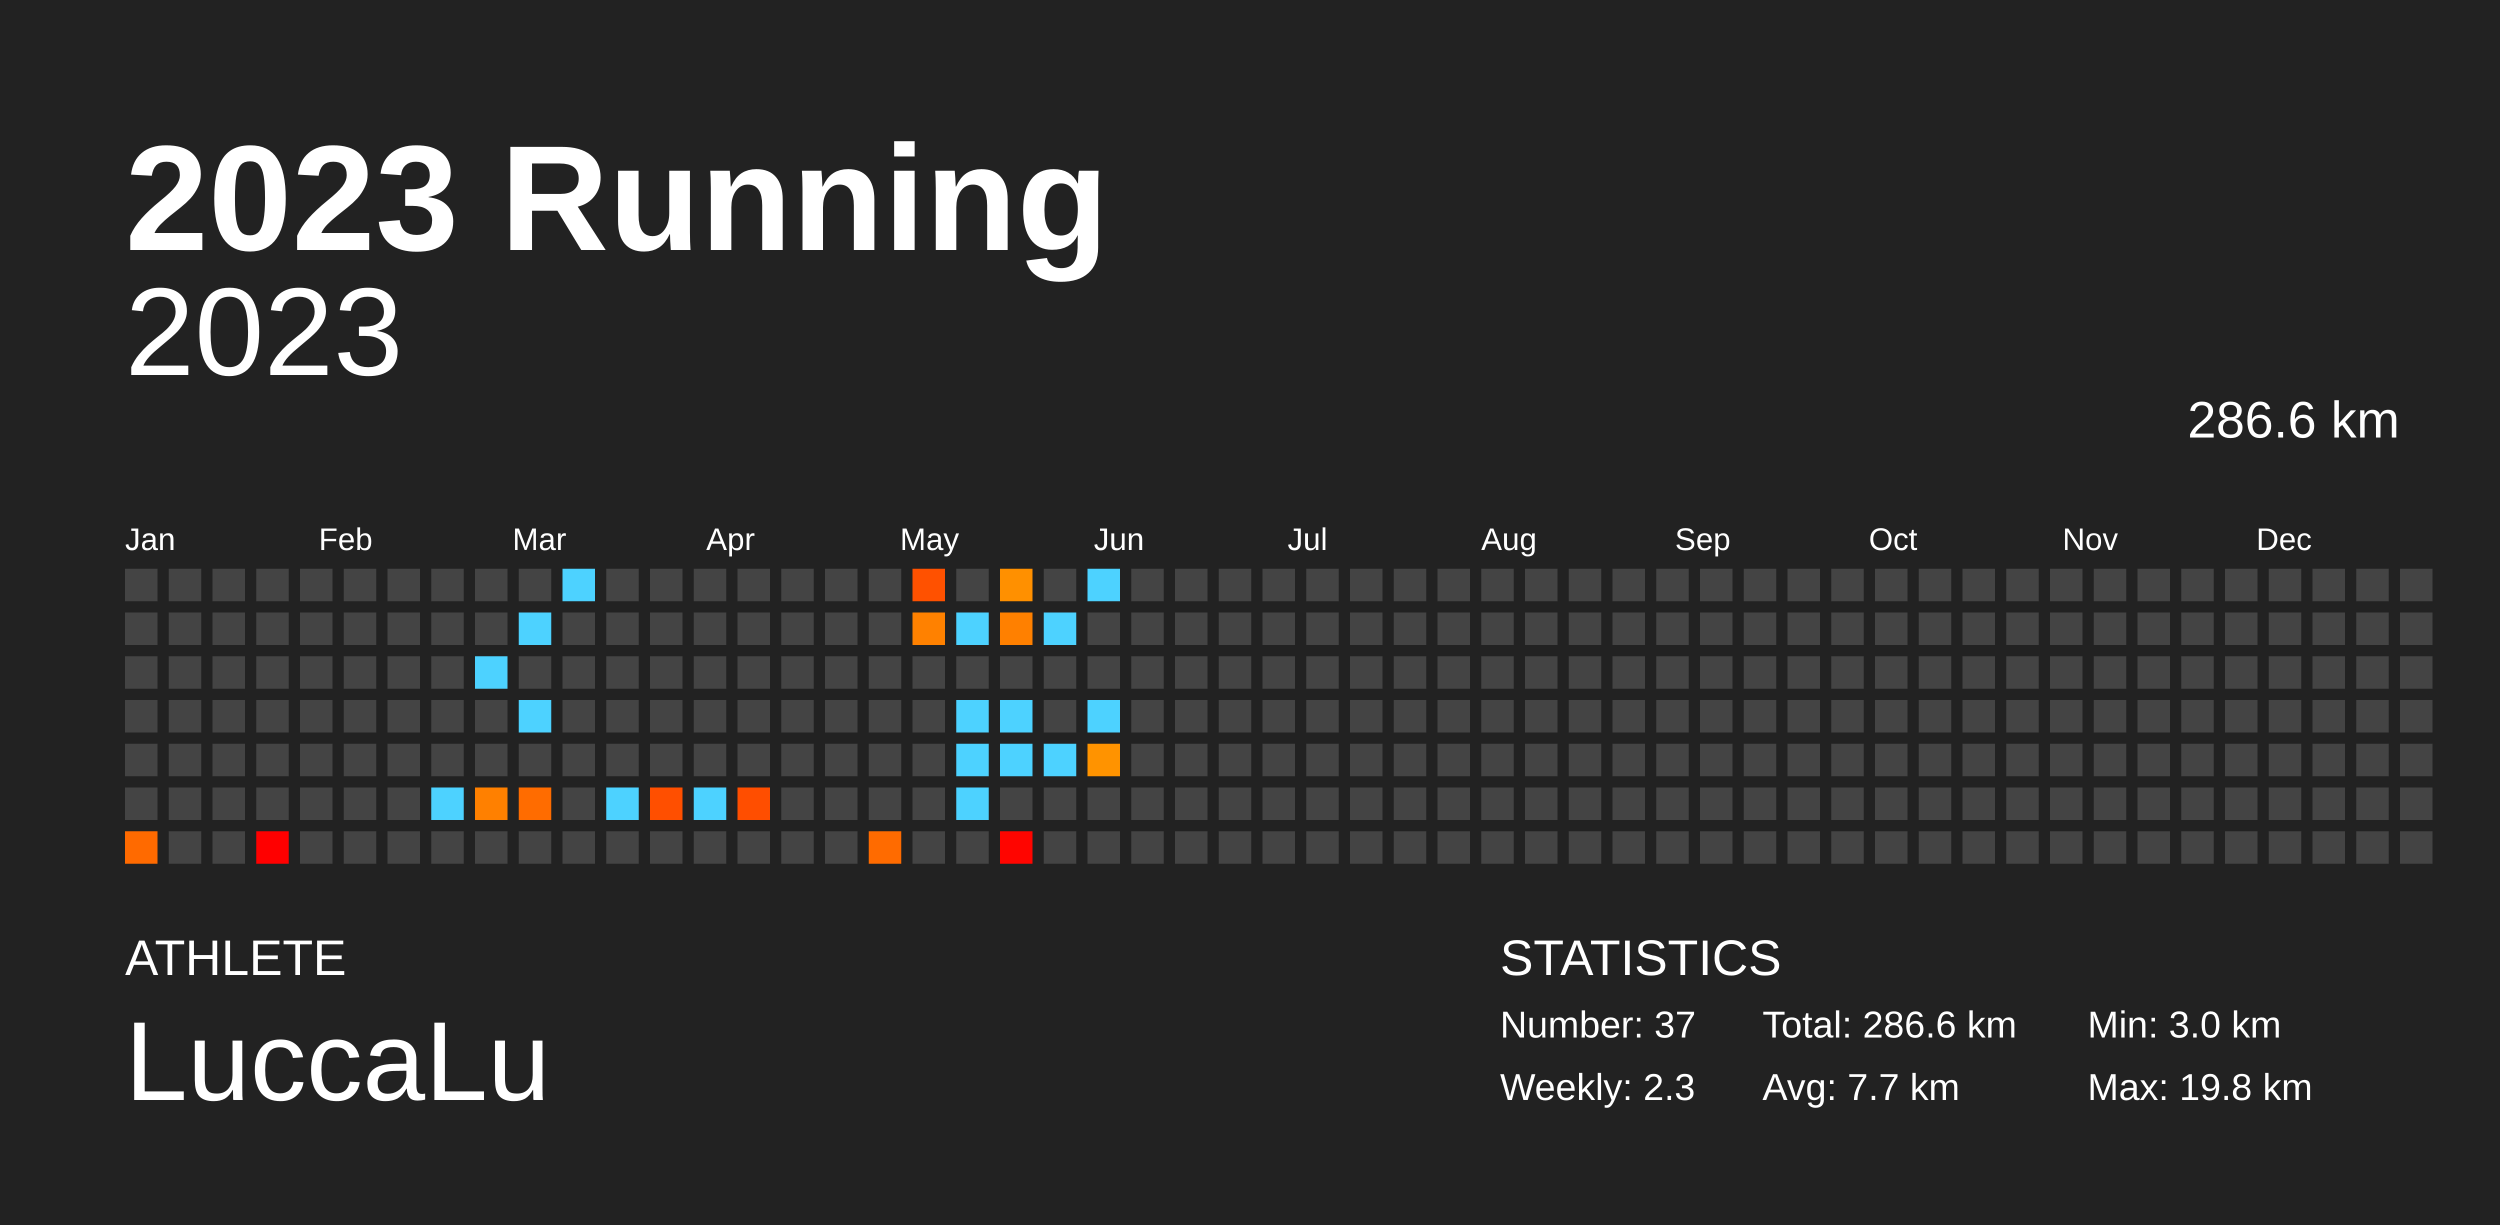
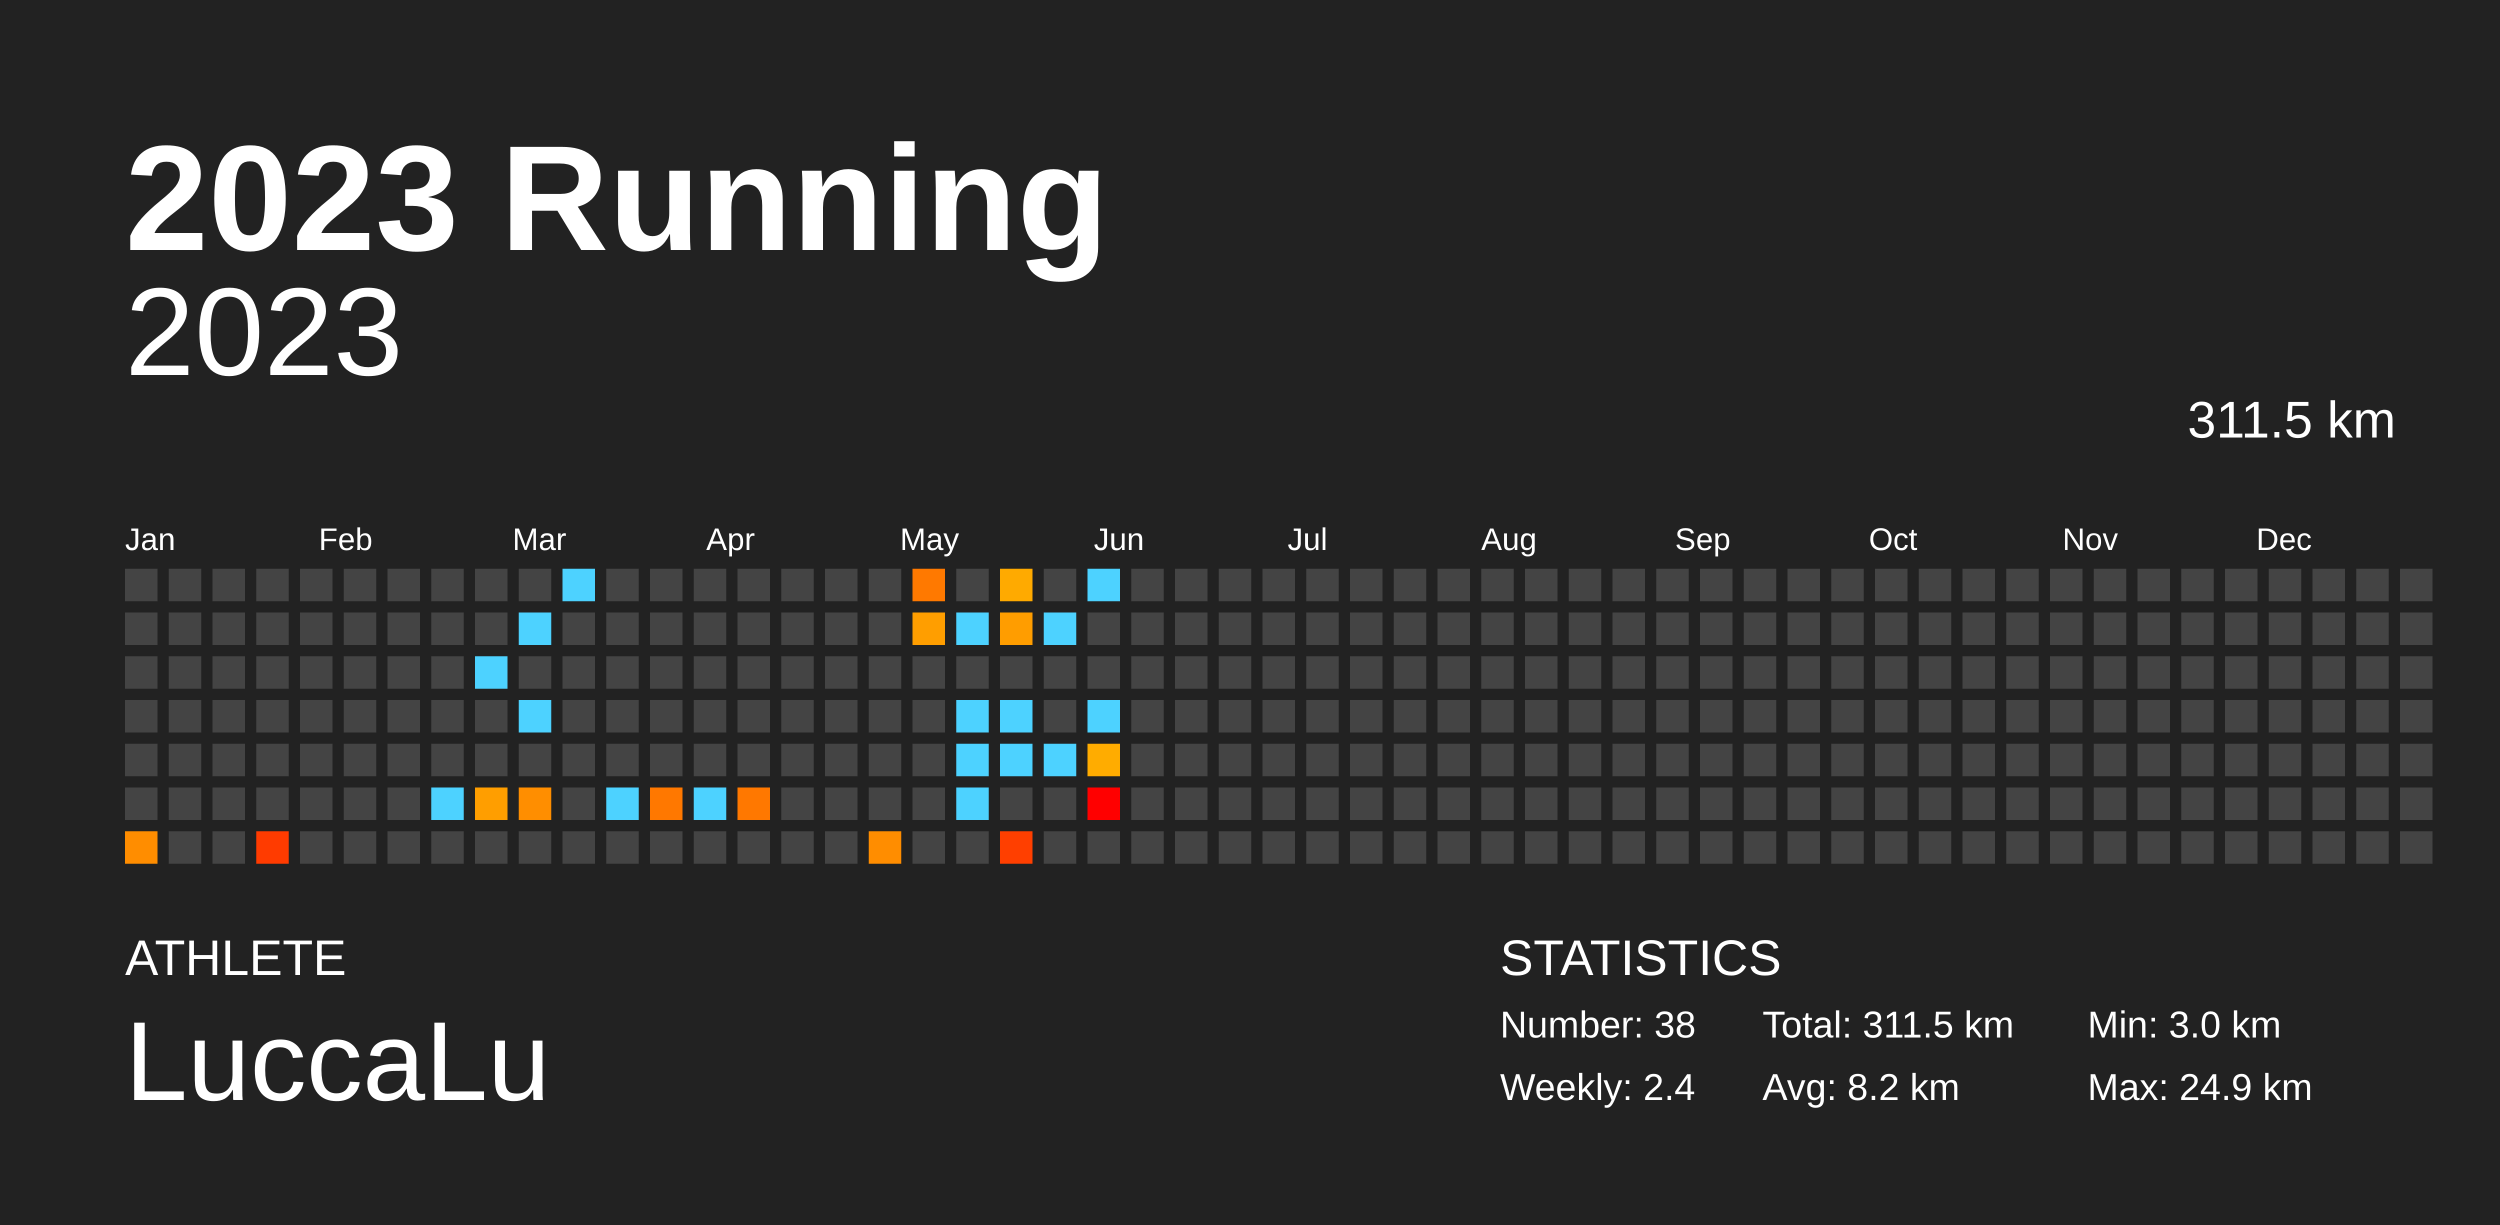
<svg xmlns="http://www.w3.org/2000/svg" baseProfile="full" height="98mm" version="1.1" viewBox="0,0,200,98" width="200mm">
  <defs />
  <rect fill="#222222" height="98" width="200" x="0" y="0" />
  <text fill="#FFFFFF" style="font-size:12px; font-family:Arial; font-weight:bold;" x="10" y="20">2023 Running</text>
  <text fill="#FFFFFF" style="font-size:4px; font-family:Arial" x="10" y="78">ATHLETE</text>
  <text fill="#FFFFFF" style="font-size:9px; font-family:Arial" x="10" y="88">LuccaLu</text>
  <text fill="#FFFFFF" style="font-size:4px; font-family:Arial" x="120" y="78">STATISTICS</text>
-   <text fill="#FFFFFF" style="font-size:3px; font-family:Arial" x="120" y="83">Number: 37</text>
-   <text fill="#FFFFFF" style="font-size:3px; font-family:Arial" x="120" y="88">Weekly: 2.3</text>
-   <text fill="#FFFFFF" style="font-size:3px; font-family:Arial" x="141" y="83">Total: 286.6 km</text>
-   <text fill="#FFFFFF" style="font-size:3px; font-family:Arial" x="141" y="88">Avg: 7.7 km</text>
+   <text fill="#FFFFFF" style="font-size:3px; font-family:Arial" x="120" y="83">Number: 38</text>
+   <text fill="#FFFFFF" style="font-size:3px; font-family:Arial" x="120" y="88">Weekly: 2.4</text>
+   <text fill="#FFFFFF" style="font-size:3px; font-family:Arial" x="141" y="83">Total: 311.5 km</text>
+   <text fill="#FFFFFF" style="font-size:3px; font-family:Arial" x="141" y="88">Avg: 8.2 km</text>
  <text fill="#FFFFFF" style="font-size:3px; font-family:Arial" x="167" y="83">Min: 3.0 km</text>
-   <text fill="#FFFFFF" style="font-size:3px; font-family:Arial" x="167" y="88">Max: 19.8 km</text>
+   <text fill="#FFFFFF" style="font-size:3px; font-family:Arial" x="167" y="88">Max: 24.9 km</text>
  <text alignment-baseline="hanging" fill="#FFFFFF" style="font-size:10.0px; font-family:Arial;" x="10" y="30">2023</text>
-   <text alignment-baseline="hanging" fill="#FFFFFF" style="font-size:4.125px; font-family:Arial;" x="175" y="35">286.6 km</text>
+   <text alignment-baseline="hanging" fill="#FFFFFF" style="font-size:4.125px; font-family:Arial;" x="175" y="35">311.5 km</text>
  <text fill="#FFFFFF" style="font-size:2.5px; font-family:Arial" x="10.0" y="44">Jan</text>
  <text fill="#FFFFFF" style="font-size:2.5px; font-family:Arial" x="25.5" y="44">Feb</text>
  <text fill="#FFFFFF" style="font-size:2.5px; font-family:Arial" x="41.0" y="44">Mar</text>
  <text fill="#FFFFFF" style="font-size:2.5px; font-family:Arial" x="56.5" y="44">Apr</text>
  <text fill="#FFFFFF" style="font-size:2.5px; font-family:Arial" x="72.0" y="44">May</text>
  <text fill="#FFFFFF" style="font-size:2.5px; font-family:Arial" x="87.5" y="44">Jun</text>
  <text fill="#FFFFFF" style="font-size:2.5px; font-family:Arial" x="103.0" y="44">Jul</text>
  <text fill="#FFFFFF" style="font-size:2.5px; font-family:Arial" x="118.5" y="44">Aug</text>
  <text fill="#FFFFFF" style="font-size:2.5px; font-family:Arial" x="134.0" y="44">Sep</text>
  <text fill="#FFFFFF" style="font-size:2.5px; font-family:Arial" x="149.5" y="44">Oct</text>
  <text fill="#FFFFFF" style="font-size:2.5px; font-family:Arial" x="165.0" y="44">Nov</text>
  <text fill="#FFFFFF" style="font-size:2.5px; font-family:Arial" x="180.5" y="44">Dec</text>
  <rect fill="#444444" height="2.6" width="2.6" x="10.0" y="45.5" />
  <rect fill="#444444" height="2.6" width="2.6" x="10.0" y="49.0" />
  <rect fill="#444444" height="2.6" width="2.6" x="10.0" y="52.5" />
  <rect fill="#444444" height="2.6" width="2.6" x="10.0" y="56.0" />
  <rect fill="#444444" height="2.6" width="2.6" x="10.0" y="59.5" />
  <rect fill="#444444" height="2.6" width="2.6" x="10.0" y="63.0" />
-   <rect fill="#ff6a00" height="2.6" width="2.6" x="10.0" y="66.5" />
+   <rect fill="#ff8d00" height="2.6" width="2.6" x="10.0" y="66.5" />
  <rect fill="#444444" height="2.6" width="2.6" x="13.5" y="45.5" />
  <rect fill="#444444" height="2.6" width="2.6" x="13.5" y="49.0" />
  <rect fill="#444444" height="2.6" width="2.6" x="13.5" y="52.5" />
  <rect fill="#444444" height="2.6" width="2.6" x="13.5" y="56.0" />
  <rect fill="#444444" height="2.6" width="2.6" x="13.5" y="59.5" />
  <rect fill="#444444" height="2.6" width="2.6" x="13.5" y="63.0" />
  <rect fill="#444444" height="2.6" width="2.6" x="13.5" y="66.5" />
  <rect fill="#444444" height="2.6" width="2.6" x="17.0" y="45.5" />
  <rect fill="#444444" height="2.6" width="2.6" x="17.0" y="49.0" />
  <rect fill="#444444" height="2.6" width="2.6" x="17.0" y="52.5" />
  <rect fill="#444444" height="2.6" width="2.6" x="17.0" y="56.0" />
  <rect fill="#444444" height="2.6" width="2.6" x="17.0" y="59.5" />
  <rect fill="#444444" height="2.6" width="2.6" x="17.0" y="63.0" />
  <rect fill="#444444" height="2.6" width="2.6" x="17.0" y="66.5" />
  <rect fill="#444444" height="2.6" width="2.6" x="20.5" y="45.5" />
  <rect fill="#444444" height="2.6" width="2.6" x="20.5" y="49.0" />
  <rect fill="#444444" height="2.6" width="2.6" x="20.5" y="52.5" />
  <rect fill="#444444" height="2.6" width="2.6" x="20.5" y="56.0" />
  <rect fill="#444444" height="2.6" width="2.6" x="20.5" y="59.5" />
  <rect fill="#444444" height="2.6" width="2.6" x="20.5" y="63.0" />
-   <rect fill="#ff0000" height="2.6" width="2.6" x="20.5" y="66.5" />
+   <rect fill="#ff3b00" height="2.6" width="2.6" x="20.5" y="66.5" />
  <rect fill="#444444" height="2.6" width="2.6" x="24.0" y="45.5" />
  <rect fill="#444444" height="2.6" width="2.6" x="24.0" y="49.0" />
  <rect fill="#444444" height="2.6" width="2.6" x="24.0" y="52.5" />
  <rect fill="#444444" height="2.6" width="2.6" x="24.0" y="56.0" />
  <rect fill="#444444" height="2.6" width="2.6" x="24.0" y="59.5" />
  <rect fill="#444444" height="2.6" width="2.6" x="24.0" y="63.0" />
  <rect fill="#444444" height="2.6" width="2.6" x="24.0" y="66.5" />
  <rect fill="#444444" height="2.6" width="2.6" x="27.5" y="45.5" />
  <rect fill="#444444" height="2.6" width="2.6" x="27.5" y="49.0" />
  <rect fill="#444444" height="2.6" width="2.6" x="27.5" y="52.5" />
  <rect fill="#444444" height="2.6" width="2.6" x="27.5" y="56.0" />
  <rect fill="#444444" height="2.6" width="2.6" x="27.5" y="59.5" />
  <rect fill="#444444" height="2.6" width="2.6" x="27.5" y="63.0" />
  <rect fill="#444444" height="2.6" width="2.6" x="27.5" y="66.5" />
  <rect fill="#444444" height="2.6" width="2.6" x="31.0" y="45.5" />
  <rect fill="#444444" height="2.6" width="2.6" x="31.0" y="49.0" />
  <rect fill="#444444" height="2.6" width="2.6" x="31.0" y="52.5" />
  <rect fill="#444444" height="2.6" width="2.6" x="31.0" y="56.0" />
  <rect fill="#444444" height="2.6" width="2.6" x="31.0" y="59.5" />
  <rect fill="#444444" height="2.6" width="2.6" x="31.0" y="63.0" />
  <rect fill="#444444" height="2.6" width="2.6" x="31.0" y="66.5" />
  <rect fill="#444444" height="2.6" width="2.6" x="34.5" y="45.5" />
  <rect fill="#444444" height="2.6" width="2.6" x="34.5" y="49.0" />
  <rect fill="#444444" height="2.6" width="2.6" x="34.5" y="52.5" />
  <rect fill="#444444" height="2.6" width="2.6" x="34.5" y="56.0" />
  <rect fill="#444444" height="2.6" width="2.6" x="34.5" y="59.5" />
  <rect fill="#4dd2ff" height="2.6" width="2.6" x="34.5" y="63.0" />
  <rect fill="#444444" height="2.6" width="2.6" x="34.5" y="66.5" />
  <rect fill="#444444" height="2.6" width="2.6" x="38.0" y="45.5" />
  <rect fill="#444444" height="2.6" width="2.6" x="38.0" y="49.0" />
  <rect fill="#4dd2ff" height="2.6" width="2.6" x="38.0" y="52.5" />
  <rect fill="#444444" height="2.6" width="2.6" x="38.0" y="56.0" />
  <rect fill="#444444" height="2.6" width="2.6" x="38.0" y="59.5" />
-   <rect fill="#ff8000" height="2.6" width="2.6" x="38.0" y="63.0" />
+   <rect fill="#ff9e00" height="2.6" width="2.6" x="38.0" y="63.0" />
  <rect fill="#444444" height="2.6" width="2.6" x="38.0" y="66.5" />
  <rect fill="#444444" height="2.6" width="2.6" x="41.5" y="45.5" />
  <rect fill="#4dd2ff" height="2.6" width="2.6" x="41.5" y="49.0" />
  <rect fill="#444444" height="2.6" width="2.6" x="41.5" y="52.5" />
  <rect fill="#4dd2ff" height="2.6" width="2.6" x="41.5" y="56.0" />
  <rect fill="#444444" height="2.6" width="2.6" x="41.5" y="59.5" />
-   <rect fill="#ff6c00" height="2.6" width="2.6" x="41.5" y="63.0" />
+   <rect fill="#ff8e00" height="2.6" width="2.6" x="41.5" y="63.0" />
  <rect fill="#444444" height="2.6" width="2.6" x="41.5" y="66.5" />
  <rect fill="#4dd2ff" height="2.6" width="2.6" x="45.0" y="45.5" />
  <rect fill="#444444" height="2.6" width="2.6" x="45.0" y="49.0" />
  <rect fill="#444444" height="2.6" width="2.6" x="45.0" y="52.5" />
  <rect fill="#444444" height="2.6" width="2.6" x="45.0" y="56.0" />
  <rect fill="#444444" height="2.6" width="2.6" x="45.0" y="59.5" />
  <rect fill="#444444" height="2.6" width="2.6" x="45.0" y="63.0" />
  <rect fill="#444444" height="2.6" width="2.6" x="45.0" y="66.5" />
  <rect fill="#444444" height="2.6" width="2.6" x="48.5" y="45.5" />
  <rect fill="#444444" height="2.6" width="2.6" x="48.5" y="49.0" />
  <rect fill="#444444" height="2.6" width="2.6" x="48.5" y="52.5" />
  <rect fill="#444444" height="2.6" width="2.6" x="48.5" y="56.0" />
  <rect fill="#444444" height="2.6" width="2.6" x="48.5" y="59.5" />
  <rect fill="#4dd2ff" height="2.6" width="2.6" x="48.5" y="63.0" />
  <rect fill="#444444" height="2.6" width="2.6" x="48.5" y="66.5" />
  <rect fill="#444444" height="2.6" width="2.6" x="52.0" y="45.5" />
  <rect fill="#444444" height="2.6" width="2.6" x="52.0" y="49.0" />
  <rect fill="#444444" height="2.6" width="2.6" x="52.0" y="52.5" />
  <rect fill="#444444" height="2.6" width="2.6" x="52.0" y="56.0" />
  <rect fill="#444444" height="2.6" width="2.6" x="52.0" y="59.5" />
-   <rect fill="#ff4f00" height="2.6" width="2.6" x="52.0" y="63.0" />
+   <rect fill="#ff7800" height="2.6" width="2.6" x="52.0" y="63.0" />
  <rect fill="#444444" height="2.6" width="2.6" x="52.0" y="66.5" />
  <rect fill="#444444" height="2.6" width="2.6" x="55.5" y="45.5" />
  <rect fill="#444444" height="2.6" width="2.6" x="55.5" y="49.0" />
  <rect fill="#444444" height="2.6" width="2.6" x="55.5" y="52.5" />
  <rect fill="#444444" height="2.6" width="2.6" x="55.5" y="56.0" />
  <rect fill="#444444" height="2.6" width="2.6" x="55.5" y="59.5" />
  <rect fill="#4dd2ff" height="2.6" width="2.6" x="55.5" y="63.0" />
  <rect fill="#444444" height="2.6" width="2.6" x="55.5" y="66.5" />
  <rect fill="#444444" height="2.6" width="2.6" x="59.0" y="45.5" />
  <rect fill="#444444" height="2.6" width="2.6" x="59.0" y="49.0" />
  <rect fill="#444444" height="2.6" width="2.6" x="59.0" y="52.5" />
  <rect fill="#444444" height="2.6" width="2.6" x="59.0" y="56.0" />
  <rect fill="#444444" height="2.6" width="2.6" x="59.0" y="59.5" />
-   <rect fill="#ff4e00" height="2.6" width="2.6" x="59.0" y="63.0" />
+   <rect fill="#ff7800" height="2.6" width="2.6" x="59.0" y="63.0" />
  <rect fill="#444444" height="2.6" width="2.6" x="59.0" y="66.5" />
  <rect fill="#444444" height="2.6" width="2.6" x="62.5" y="45.5" />
  <rect fill="#444444" height="2.6" width="2.6" x="62.5" y="49.0" />
  <rect fill="#444444" height="2.6" width="2.6" x="62.5" y="52.5" />
  <rect fill="#444444" height="2.6" width="2.6" x="62.5" y="56.0" />
  <rect fill="#444444" height="2.6" width="2.6" x="62.5" y="59.5" />
  <rect fill="#444444" height="2.6" width="2.6" x="62.5" y="63.0" />
  <rect fill="#444444" height="2.6" width="2.6" x="62.5" y="66.5" />
  <rect fill="#444444" height="2.6" width="2.6" x="66.0" y="45.5" />
  <rect fill="#444444" height="2.6" width="2.6" x="66.0" y="49.0" />
  <rect fill="#444444" height="2.6" width="2.6" x="66.0" y="52.5" />
  <rect fill="#444444" height="2.6" width="2.6" x="66.0" y="56.0" />
  <rect fill="#444444" height="2.6" width="2.6" x="66.0" y="59.5" />
  <rect fill="#444444" height="2.6" width="2.6" x="66.0" y="63.0" />
  <rect fill="#444444" height="2.6" width="2.6" x="66.0" y="66.5" />
  <rect fill="#444444" height="2.6" width="2.6" x="69.5" y="45.5" />
  <rect fill="#444444" height="2.6" width="2.6" x="69.5" y="49.0" />
  <rect fill="#444444" height="2.6" width="2.6" x="69.5" y="52.5" />
  <rect fill="#444444" height="2.6" width="2.6" x="69.5" y="56.0" />
  <rect fill="#444444" height="2.6" width="2.6" x="69.5" y="59.5" />
  <rect fill="#444444" height="2.6" width="2.6" x="69.5" y="63.0" />
-   <rect fill="#ff6b00" height="2.6" width="2.6" x="69.5" y="66.5" />
-   <rect fill="#ff5100" height="2.6" width="2.6" x="73.0" y="45.5" />
-   <rect fill="#ff8100" height="2.6" width="2.6" x="73.0" y="49.0" />
+   <rect fill="#ff8d00" height="2.6" width="2.6" x="69.5" y="66.5" />
+   <rect fill="#ff7900" height="2.6" width="2.6" x="73.0" y="45.5" />
+   <rect fill="#ff9e00" height="2.6" width="2.6" x="73.0" y="49.0" />
  <rect fill="#444444" height="2.6" width="2.6" x="73.0" y="52.5" />
  <rect fill="#444444" height="2.6" width="2.6" x="73.0" y="56.0" />
  <rect fill="#444444" height="2.6" width="2.6" x="73.0" y="59.5" />
  <rect fill="#444444" height="2.6" width="2.6" x="73.0" y="63.0" />
  <rect fill="#444444" height="2.6" width="2.6" x="73.0" y="66.5" />
  <rect fill="#444444" height="2.6" width="2.6" x="76.5" y="45.5" />
  <rect fill="#4dd2ff" height="2.6" width="2.6" x="76.5" y="49.0" />
  <rect fill="#444444" height="2.6" width="2.6" x="76.5" y="52.5" />
  <rect fill="#4dd2ff" height="2.6" width="2.6" x="76.5" y="56.0" />
  <rect fill="#4dd2ff" height="2.6" width="2.6" x="76.5" y="59.5" />
  <rect fill="#4dd2ff" height="2.6" width="2.6" x="76.5" y="63.0" />
  <rect fill="#444444" height="2.6" width="2.6" x="76.5" y="66.5" />
-   <rect fill="#ff9000" height="2.6" width="2.6" x="80.0" y="45.5" />
-   <rect fill="#ff8000" height="2.6" width="2.6" x="80.0" y="49.0" />
+   <rect fill="#ffaa00" height="2.6" width="2.6" x="80.0" y="45.5" />
+   <rect fill="#ff9d00" height="2.6" width="2.6" x="80.0" y="49.0" />
  <rect fill="#444444" height="2.6" width="2.6" x="80.0" y="52.5" />
  <rect fill="#4dd2ff" height="2.6" width="2.6" x="80.0" y="56.0" />
  <rect fill="#4dd2ff" height="2.6" width="2.6" x="80.0" y="59.5" />
  <rect fill="#444444" height="2.6" width="2.6" x="80.0" y="63.0" />
-   <rect fill="#ff0500" height="2.6" width="2.6" x="80.0" y="66.5" />
+   <rect fill="#ff3f00" height="2.6" width="2.6" x="80.0" y="66.5" />
  <rect fill="#444444" height="2.6" width="2.6" x="83.5" y="45.5" />
  <rect fill="#4dd2ff" height="2.6" width="2.6" x="83.5" y="49.0" />
  <rect fill="#444444" height="2.6" width="2.6" x="83.5" y="52.5" />
  <rect fill="#444444" height="2.6" width="2.6" x="83.5" y="56.0" />
  <rect fill="#4dd2ff" height="2.6" width="2.6" x="83.5" y="59.5" />
  <rect fill="#444444" height="2.6" width="2.6" x="83.5" y="63.0" />
  <rect fill="#444444" height="2.6" width="2.6" x="83.5" y="66.5" />
  <rect fill="#4dd2ff" height="2.6" width="2.6" x="87.0" y="45.5" />
  <rect fill="#444444" height="2.6" width="2.6" x="87.0" y="49.0" />
  <rect fill="#444444" height="2.6" width="2.6" x="87.0" y="52.5" />
  <rect fill="#4dd2ff" height="2.6" width="2.6" x="87.0" y="56.0" />
-   <rect fill="#ff9300" height="2.6" width="2.6" x="87.0" y="59.5" />
-   <rect fill="#444444" height="2.6" width="2.6" x="87.0" y="63.0" />
+   <rect fill="#ffac00" height="2.6" width="2.6" x="87.0" y="59.5" />
+   <rect fill="red" height="2.6" width="2.6" x="87.0" y="63.0" />
  <rect fill="#444444" height="2.6" width="2.6" x="87.0" y="66.5" />
  <rect fill="#444444" height="2.6" width="2.6" x="90.5" y="45.5" />
  <rect fill="#444444" height="2.6" width="2.6" x="90.5" y="49.0" />
  <rect fill="#444444" height="2.6" width="2.6" x="90.5" y="52.5" />
  <rect fill="#444444" height="2.6" width="2.6" x="90.5" y="56.0" />
  <rect fill="#444444" height="2.6" width="2.6" x="90.5" y="59.5" />
  <rect fill="#444444" height="2.6" width="2.6" x="90.5" y="63.0" />
  <rect fill="#444444" height="2.6" width="2.6" x="90.5" y="66.5" />
  <rect fill="#444444" height="2.6" width="2.6" x="94.0" y="45.5" />
  <rect fill="#444444" height="2.6" width="2.6" x="94.0" y="49.0" />
  <rect fill="#444444" height="2.6" width="2.6" x="94.0" y="52.5" />
  <rect fill="#444444" height="2.6" width="2.6" x="94.0" y="56.0" />
  <rect fill="#444444" height="2.6" width="2.6" x="94.0" y="59.5" />
  <rect fill="#444444" height="2.6" width="2.6" x="94.0" y="63.0" />
  <rect fill="#444444" height="2.6" width="2.6" x="94.0" y="66.5" />
  <rect fill="#444444" height="2.6" width="2.6" x="97.5" y="45.5" />
  <rect fill="#444444" height="2.6" width="2.6" x="97.5" y="49.0" />
  <rect fill="#444444" height="2.6" width="2.6" x="97.5" y="52.5" />
  <rect fill="#444444" height="2.6" width="2.6" x="97.5" y="56.0" />
  <rect fill="#444444" height="2.6" width="2.6" x="97.5" y="59.5" />
  <rect fill="#444444" height="2.6" width="2.6" x="97.5" y="63.0" />
  <rect fill="#444444" height="2.6" width="2.6" x="97.5" y="66.5" />
  <rect fill="#444444" height="2.6" width="2.6" x="101.0" y="45.5" />
  <rect fill="#444444" height="2.6" width="2.6" x="101.0" y="49.0" />
  <rect fill="#444444" height="2.6" width="2.6" x="101.0" y="52.5" />
  <rect fill="#444444" height="2.6" width="2.6" x="101.0" y="56.0" />
  <rect fill="#444444" height="2.6" width="2.6" x="101.0" y="59.5" />
  <rect fill="#444444" height="2.6" width="2.6" x="101.0" y="63.0" />
  <rect fill="#444444" height="2.6" width="2.6" x="101.0" y="66.5" />
  <rect fill="#444444" height="2.6" width="2.6" x="104.5" y="45.5" />
  <rect fill="#444444" height="2.6" width="2.6" x="104.5" y="49.0" />
  <rect fill="#444444" height="2.6" width="2.6" x="104.5" y="52.5" />
  <rect fill="#444444" height="2.6" width="2.6" x="104.5" y="56.0" />
  <rect fill="#444444" height="2.6" width="2.6" x="104.5" y="59.5" />
  <rect fill="#444444" height="2.6" width="2.6" x="104.5" y="63.0" />
  <rect fill="#444444" height="2.6" width="2.6" x="104.5" y="66.5" />
  <rect fill="#444444" height="2.6" width="2.6" x="108.0" y="45.5" />
  <rect fill="#444444" height="2.6" width="2.6" x="108.0" y="49.0" />
  <rect fill="#444444" height="2.6" width="2.6" x="108.0" y="52.5" />
  <rect fill="#444444" height="2.6" width="2.6" x="108.0" y="56.0" />
  <rect fill="#444444" height="2.6" width="2.6" x="108.0" y="59.5" />
  <rect fill="#444444" height="2.6" width="2.6" x="108.0" y="63.0" />
  <rect fill="#444444" height="2.6" width="2.6" x="108.0" y="66.5" />
  <rect fill="#444444" height="2.6" width="2.6" x="111.5" y="45.5" />
  <rect fill="#444444" height="2.6" width="2.6" x="111.5" y="49.0" />
  <rect fill="#444444" height="2.6" width="2.6" x="111.5" y="52.5" />
  <rect fill="#444444" height="2.6" width="2.6" x="111.5" y="56.0" />
  <rect fill="#444444" height="2.6" width="2.6" x="111.5" y="59.5" />
  <rect fill="#444444" height="2.6" width="2.6" x="111.5" y="63.0" />
  <rect fill="#444444" height="2.6" width="2.6" x="111.5" y="66.5" />
  <rect fill="#444444" height="2.6" width="2.6" x="115.0" y="45.5" />
  <rect fill="#444444" height="2.6" width="2.6" x="115.0" y="49.0" />
  <rect fill="#444444" height="2.6" width="2.6" x="115.0" y="52.5" />
  <rect fill="#444444" height="2.6" width="2.6" x="115.0" y="56.0" />
  <rect fill="#444444" height="2.6" width="2.6" x="115.0" y="59.5" />
  <rect fill="#444444" height="2.6" width="2.6" x="115.0" y="63.0" />
  <rect fill="#444444" height="2.6" width="2.6" x="115.0" y="66.5" />
  <rect fill="#444444" height="2.6" width="2.6" x="118.5" y="45.5" />
  <rect fill="#444444" height="2.6" width="2.6" x="118.5" y="49.0" />
  <rect fill="#444444" height="2.6" width="2.6" x="118.5" y="52.5" />
  <rect fill="#444444" height="2.6" width="2.6" x="118.5" y="56.0" />
  <rect fill="#444444" height="2.6" width="2.6" x="118.5" y="59.5" />
  <rect fill="#444444" height="2.6" width="2.6" x="118.5" y="63.0" />
  <rect fill="#444444" height="2.6" width="2.6" x="118.5" y="66.5" />
  <rect fill="#444444" height="2.6" width="2.6" x="122.0" y="45.5" />
  <rect fill="#444444" height="2.6" width="2.6" x="122.0" y="49.0" />
  <rect fill="#444444" height="2.6" width="2.6" x="122.0" y="52.5" />
  <rect fill="#444444" height="2.6" width="2.6" x="122.0" y="56.0" />
  <rect fill="#444444" height="2.6" width="2.6" x="122.0" y="59.5" />
  <rect fill="#444444" height="2.6" width="2.6" x="122.0" y="63.0" />
  <rect fill="#444444" height="2.6" width="2.6" x="122.0" y="66.5" />
  <rect fill="#444444" height="2.6" width="2.6" x="125.5" y="45.5" />
  <rect fill="#444444" height="2.6" width="2.6" x="125.5" y="49.0" />
  <rect fill="#444444" height="2.6" width="2.6" x="125.5" y="52.5" />
  <rect fill="#444444" height="2.6" width="2.6" x="125.5" y="56.0" />
  <rect fill="#444444" height="2.6" width="2.6" x="125.5" y="59.5" />
  <rect fill="#444444" height="2.6" width="2.6" x="125.5" y="63.0" />
  <rect fill="#444444" height="2.6" width="2.6" x="125.5" y="66.5" />
  <rect fill="#444444" height="2.6" width="2.6" x="129.0" y="45.5" />
  <rect fill="#444444" height="2.6" width="2.6" x="129.0" y="49.0" />
  <rect fill="#444444" height="2.6" width="2.6" x="129.0" y="52.5" />
  <rect fill="#444444" height="2.6" width="2.6" x="129.0" y="56.0" />
  <rect fill="#444444" height="2.6" width="2.6" x="129.0" y="59.5" />
  <rect fill="#444444" height="2.6" width="2.6" x="129.0" y="63.0" />
  <rect fill="#444444" height="2.6" width="2.6" x="129.0" y="66.5" />
  <rect fill="#444444" height="2.6" width="2.6" x="132.5" y="45.5" />
  <rect fill="#444444" height="2.6" width="2.6" x="132.5" y="49.0" />
  <rect fill="#444444" height="2.6" width="2.6" x="132.5" y="52.5" />
  <rect fill="#444444" height="2.6" width="2.6" x="132.5" y="56.0" />
  <rect fill="#444444" height="2.6" width="2.6" x="132.5" y="59.5" />
  <rect fill="#444444" height="2.6" width="2.6" x="132.5" y="63.0" />
  <rect fill="#444444" height="2.6" width="2.6" x="132.5" y="66.5" />
  <rect fill="#444444" height="2.6" width="2.6" x="136.0" y="45.5" />
  <rect fill="#444444" height="2.6" width="2.6" x="136.0" y="49.0" />
  <rect fill="#444444" height="2.6" width="2.6" x="136.0" y="52.5" />
  <rect fill="#444444" height="2.6" width="2.6" x="136.0" y="56.0" />
  <rect fill="#444444" height="2.6" width="2.6" x="136.0" y="59.5" />
  <rect fill="#444444" height="2.6" width="2.6" x="136.0" y="63.0" />
  <rect fill="#444444" height="2.6" width="2.6" x="136.0" y="66.5" />
  <rect fill="#444444" height="2.6" width="2.6" x="139.5" y="45.5" />
  <rect fill="#444444" height="2.6" width="2.6" x="139.5" y="49.0" />
  <rect fill="#444444" height="2.6" width="2.6" x="139.5" y="52.5" />
  <rect fill="#444444" height="2.6" width="2.6" x="139.5" y="56.0" />
  <rect fill="#444444" height="2.6" width="2.6" x="139.5" y="59.5" />
  <rect fill="#444444" height="2.6" width="2.6" x="139.5" y="63.0" />
  <rect fill="#444444" height="2.6" width="2.6" x="139.5" y="66.5" />
  <rect fill="#444444" height="2.6" width="2.6" x="143.0" y="45.5" />
  <rect fill="#444444" height="2.6" width="2.6" x="143.0" y="49.0" />
  <rect fill="#444444" height="2.6" width="2.6" x="143.0" y="52.5" />
  <rect fill="#444444" height="2.6" width="2.6" x="143.0" y="56.0" />
  <rect fill="#444444" height="2.6" width="2.6" x="143.0" y="59.5" />
  <rect fill="#444444" height="2.6" width="2.6" x="143.0" y="63.0" />
  <rect fill="#444444" height="2.6" width="2.6" x="143.0" y="66.5" />
  <rect fill="#444444" height="2.6" width="2.6" x="146.5" y="45.5" />
  <rect fill="#444444" height="2.6" width="2.6" x="146.5" y="49.0" />
  <rect fill="#444444" height="2.6" width="2.6" x="146.5" y="52.5" />
  <rect fill="#444444" height="2.6" width="2.6" x="146.5" y="56.0" />
  <rect fill="#444444" height="2.6" width="2.6" x="146.5" y="59.5" />
  <rect fill="#444444" height="2.6" width="2.6" x="146.5" y="63.0" />
  <rect fill="#444444" height="2.6" width="2.6" x="146.5" y="66.5" />
  <rect fill="#444444" height="2.6" width="2.6" x="150.0" y="45.5" />
  <rect fill="#444444" height="2.6" width="2.6" x="150.0" y="49.0" />
  <rect fill="#444444" height="2.6" width="2.6" x="150.0" y="52.5" />
  <rect fill="#444444" height="2.6" width="2.6" x="150.0" y="56.0" />
  <rect fill="#444444" height="2.6" width="2.6" x="150.0" y="59.5" />
  <rect fill="#444444" height="2.6" width="2.6" x="150.0" y="63.0" />
  <rect fill="#444444" height="2.6" width="2.6" x="150.0" y="66.5" />
  <rect fill="#444444" height="2.6" width="2.6" x="153.5" y="45.5" />
  <rect fill="#444444" height="2.6" width="2.6" x="153.5" y="49.0" />
  <rect fill="#444444" height="2.6" width="2.6" x="153.5" y="52.5" />
  <rect fill="#444444" height="2.6" width="2.6" x="153.5" y="56.0" />
  <rect fill="#444444" height="2.6" width="2.6" x="153.5" y="59.5" />
  <rect fill="#444444" height="2.6" width="2.6" x="153.5" y="63.0" />
  <rect fill="#444444" height="2.6" width="2.6" x="153.5" y="66.5" />
  <rect fill="#444444" height="2.6" width="2.6" x="157.0" y="45.5" />
  <rect fill="#444444" height="2.6" width="2.6" x="157.0" y="49.0" />
  <rect fill="#444444" height="2.6" width="2.6" x="157.0" y="52.5" />
  <rect fill="#444444" height="2.6" width="2.6" x="157.0" y="56.0" />
  <rect fill="#444444" height="2.6" width="2.6" x="157.0" y="59.5" />
  <rect fill="#444444" height="2.6" width="2.6" x="157.0" y="63.0" />
  <rect fill="#444444" height="2.6" width="2.6" x="157.0" y="66.5" />
  <rect fill="#444444" height="2.6" width="2.6" x="160.5" y="45.5" />
  <rect fill="#444444" height="2.6" width="2.6" x="160.5" y="49.0" />
  <rect fill="#444444" height="2.6" width="2.6" x="160.5" y="52.5" />
  <rect fill="#444444" height="2.6" width="2.6" x="160.5" y="56.0" />
  <rect fill="#444444" height="2.6" width="2.6" x="160.5" y="59.5" />
  <rect fill="#444444" height="2.6" width="2.6" x="160.5" y="63.0" />
  <rect fill="#444444" height="2.6" width="2.6" x="160.5" y="66.5" />
  <rect fill="#444444" height="2.6" width="2.6" x="164.0" y="45.5" />
  <rect fill="#444444" height="2.6" width="2.6" x="164.0" y="49.0" />
  <rect fill="#444444" height="2.6" width="2.6" x="164.0" y="52.5" />
  <rect fill="#444444" height="2.6" width="2.6" x="164.0" y="56.0" />
  <rect fill="#444444" height="2.6" width="2.6" x="164.0" y="59.5" />
  <rect fill="#444444" height="2.6" width="2.6" x="164.0" y="63.0" />
  <rect fill="#444444" height="2.6" width="2.6" x="164.0" y="66.5" />
  <rect fill="#444444" height="2.6" width="2.6" x="167.5" y="45.5" />
  <rect fill="#444444" height="2.6" width="2.6" x="167.5" y="49.0" />
  <rect fill="#444444" height="2.6" width="2.6" x="167.5" y="52.5" />
  <rect fill="#444444" height="2.6" width="2.6" x="167.5" y="56.0" />
  <rect fill="#444444" height="2.6" width="2.6" x="167.5" y="59.5" />
  <rect fill="#444444" height="2.6" width="2.6" x="167.5" y="63.0" />
  <rect fill="#444444" height="2.6" width="2.6" x="167.5" y="66.5" />
  <rect fill="#444444" height="2.6" width="2.6" x="171.0" y="45.5" />
  <rect fill="#444444" height="2.6" width="2.6" x="171.0" y="49.0" />
  <rect fill="#444444" height="2.6" width="2.6" x="171.0" y="52.5" />
  <rect fill="#444444" height="2.6" width="2.6" x="171.0" y="56.0" />
  <rect fill="#444444" height="2.6" width="2.6" x="171.0" y="59.5" />
  <rect fill="#444444" height="2.6" width="2.6" x="171.0" y="63.0" />
  <rect fill="#444444" height="2.6" width="2.6" x="171.0" y="66.5" />
  <rect fill="#444444" height="2.6" width="2.6" x="174.5" y="45.5" />
  <rect fill="#444444" height="2.6" width="2.6" x="174.5" y="49.0" />
  <rect fill="#444444" height="2.6" width="2.6" x="174.5" y="52.5" />
  <rect fill="#444444" height="2.6" width="2.6" x="174.5" y="56.0" />
  <rect fill="#444444" height="2.6" width="2.6" x="174.5" y="59.5" />
  <rect fill="#444444" height="2.6" width="2.6" x="174.5" y="63.0" />
  <rect fill="#444444" height="2.6" width="2.6" x="174.5" y="66.5" />
  <rect fill="#444444" height="2.6" width="2.6" x="178.0" y="45.5" />
  <rect fill="#444444" height="2.6" width="2.6" x="178.0" y="49.0" />
  <rect fill="#444444" height="2.6" width="2.6" x="178.0" y="52.5" />
  <rect fill="#444444" height="2.6" width="2.6" x="178.0" y="56.0" />
  <rect fill="#444444" height="2.6" width="2.6" x="178.0" y="59.5" />
  <rect fill="#444444" height="2.6" width="2.6" x="178.0" y="63.0" />
  <rect fill="#444444" height="2.6" width="2.6" x="178.0" y="66.5" />
  <rect fill="#444444" height="2.6" width="2.6" x="181.5" y="45.5" />
  <rect fill="#444444" height="2.6" width="2.6" x="181.5" y="49.0" />
  <rect fill="#444444" height="2.6" width="2.6" x="181.5" y="52.5" />
  <rect fill="#444444" height="2.6" width="2.6" x="181.5" y="56.0" />
  <rect fill="#444444" height="2.6" width="2.6" x="181.5" y="59.5" />
  <rect fill="#444444" height="2.6" width="2.6" x="181.5" y="63.0" />
  <rect fill="#444444" height="2.6" width="2.6" x="181.5" y="66.5" />
  <rect fill="#444444" height="2.6" width="2.6" x="185.0" y="45.5" />
  <rect fill="#444444" height="2.6" width="2.6" x="185.0" y="49.0" />
  <rect fill="#444444" height="2.6" width="2.6" x="185.0" y="52.5" />
  <rect fill="#444444" height="2.6" width="2.6" x="185.0" y="56.0" />
  <rect fill="#444444" height="2.6" width="2.6" x="185.0" y="59.5" />
  <rect fill="#444444" height="2.6" width="2.6" x="185.0" y="63.0" />
  <rect fill="#444444" height="2.6" width="2.6" x="185.0" y="66.5" />
  <rect fill="#444444" height="2.6" width="2.6" x="188.5" y="45.5" />
  <rect fill="#444444" height="2.6" width="2.6" x="188.5" y="49.0" />
  <rect fill="#444444" height="2.6" width="2.6" x="188.5" y="52.5" />
  <rect fill="#444444" height="2.6" width="2.6" x="188.5" y="56.0" />
  <rect fill="#444444" height="2.6" width="2.6" x="188.5" y="59.5" />
  <rect fill="#444444" height="2.6" width="2.6" x="188.5" y="63.0" />
  <rect fill="#444444" height="2.6" width="2.6" x="188.5" y="66.5" />
  <rect fill="#444444" height="2.6" width="2.6" x="192.0" y="45.5" />
  <rect fill="#444444" height="2.6" width="2.6" x="192.0" y="49.0" />
  <rect fill="#444444" height="2.6" width="2.6" x="192.0" y="52.5" />
  <rect fill="#444444" height="2.6" width="2.6" x="192.0" y="56.0" />
  <rect fill="#444444" height="2.6" width="2.6" x="192.0" y="59.5" />
  <rect fill="#444444" height="2.6" width="2.6" x="192.0" y="63.0" />
  <rect fill="#444444" height="2.6" width="2.6" x="192.0" y="66.5" />
</svg>
